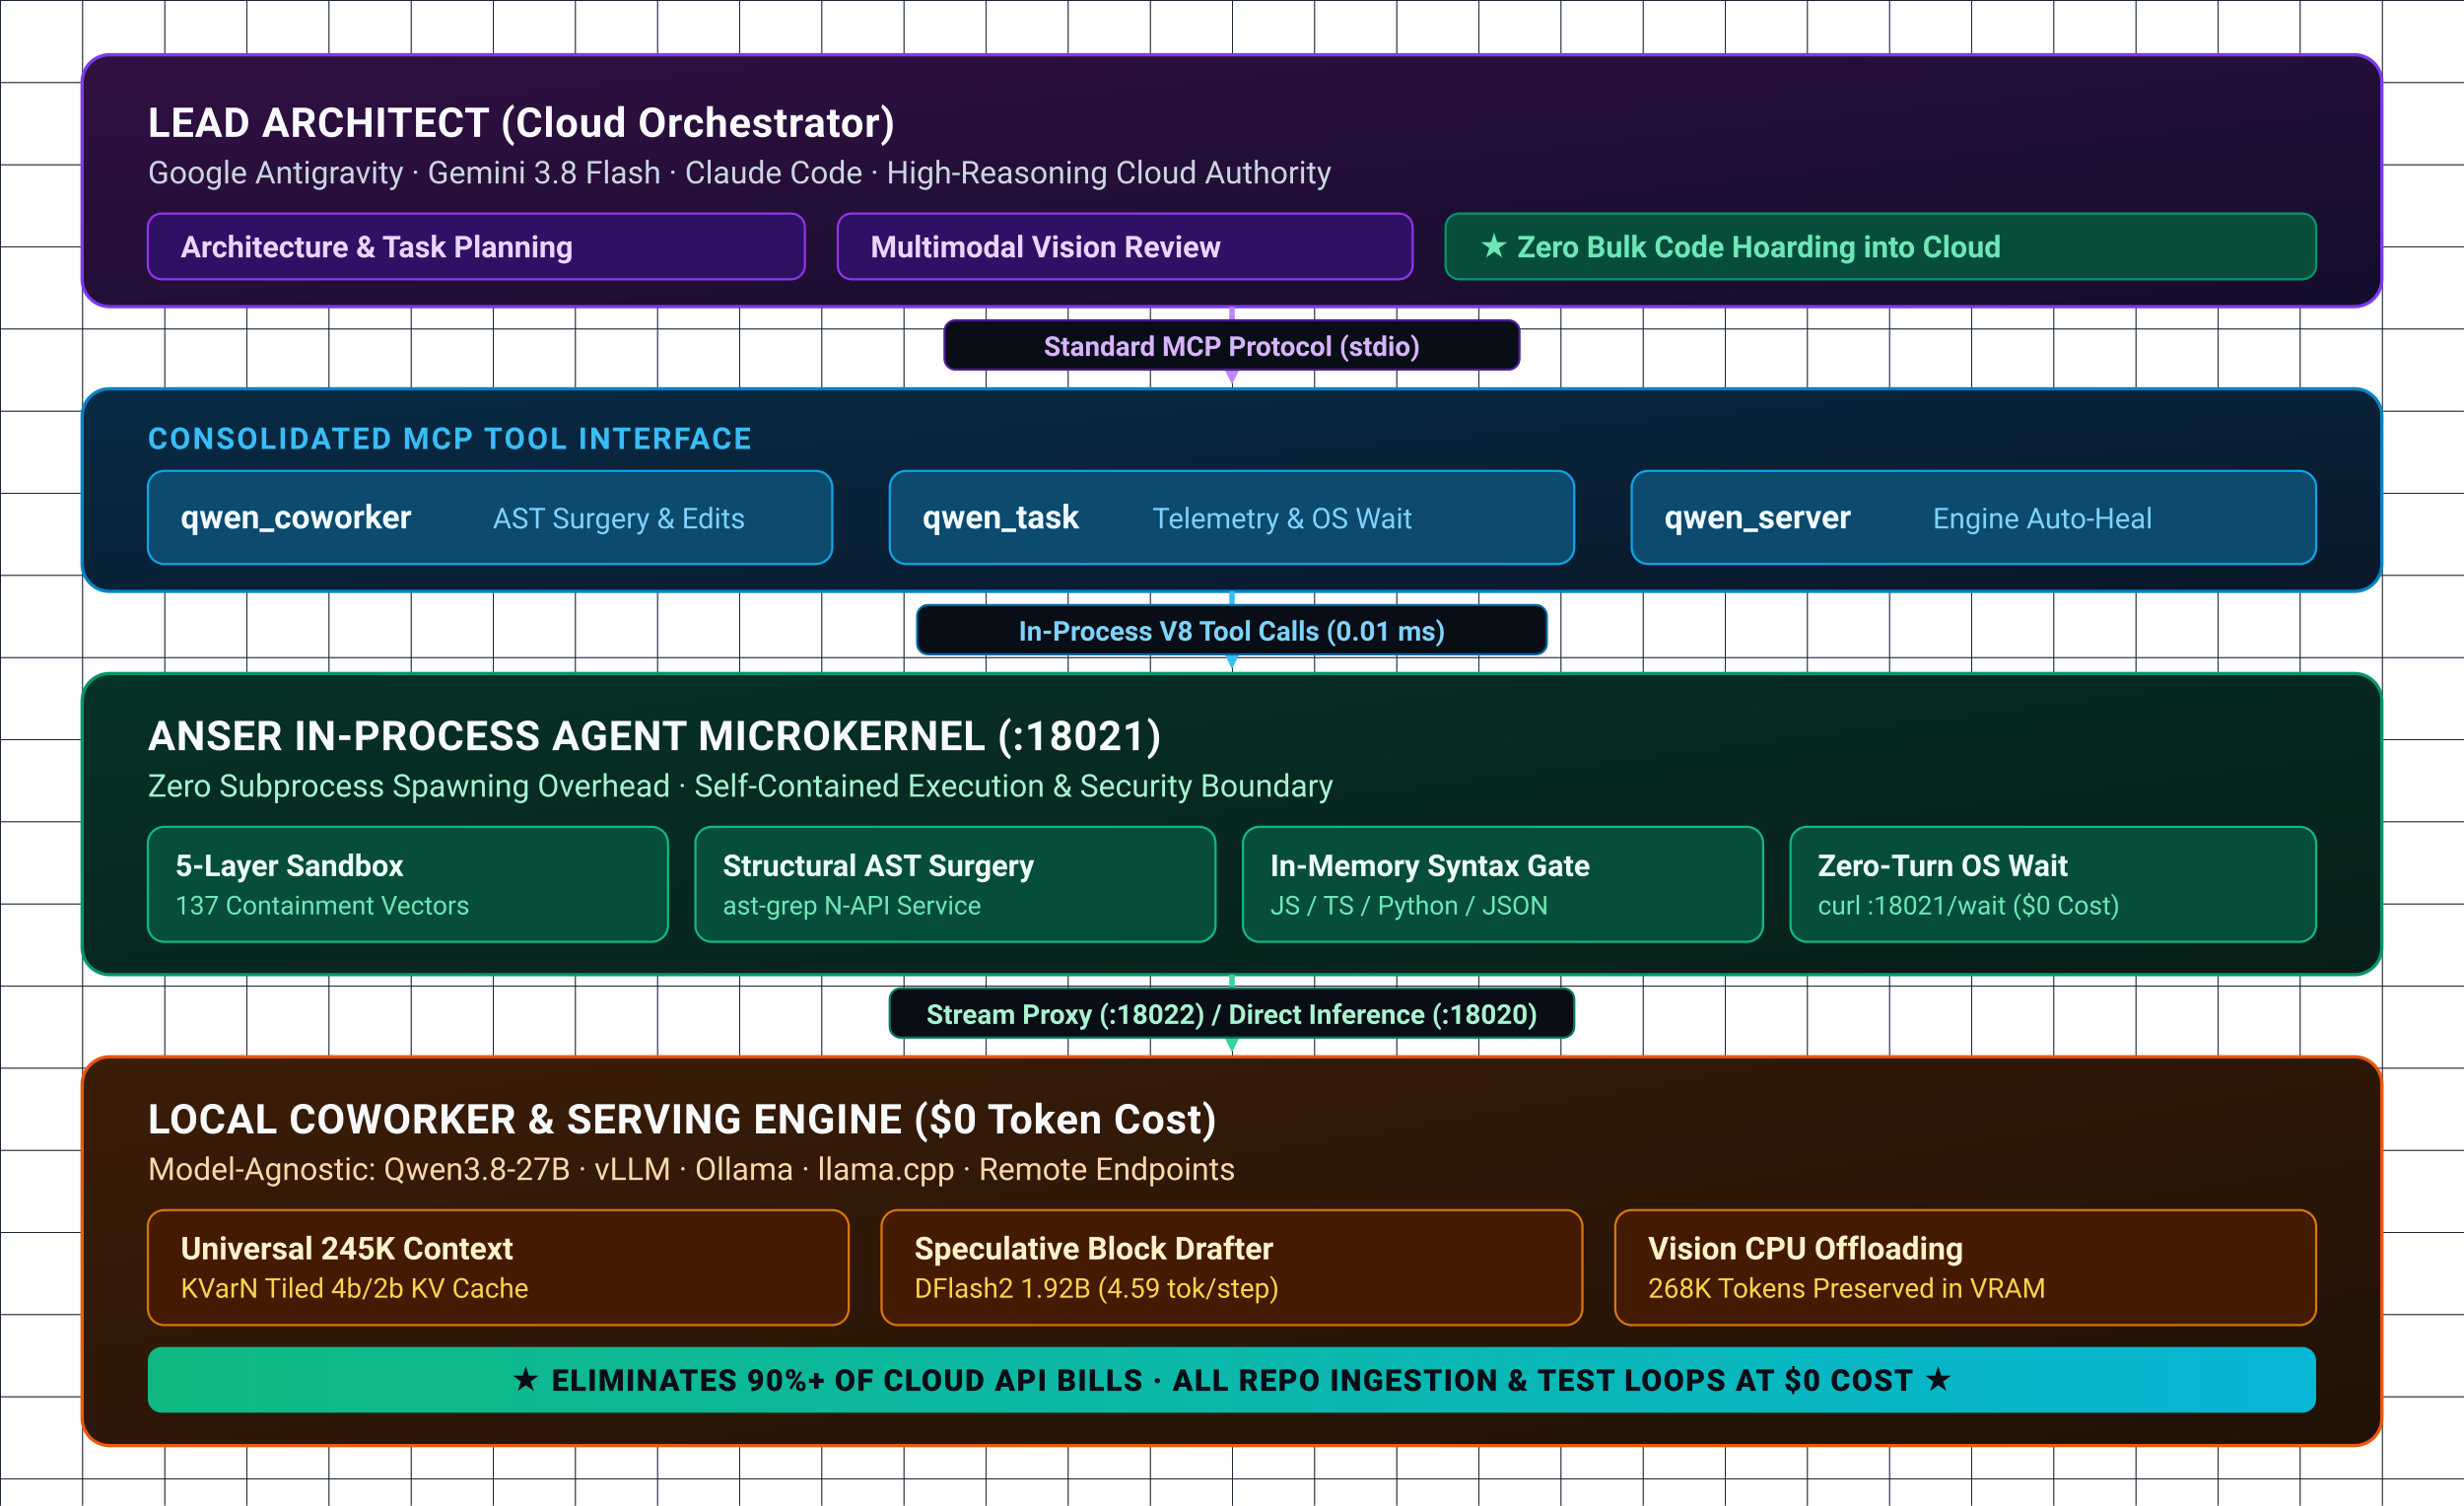
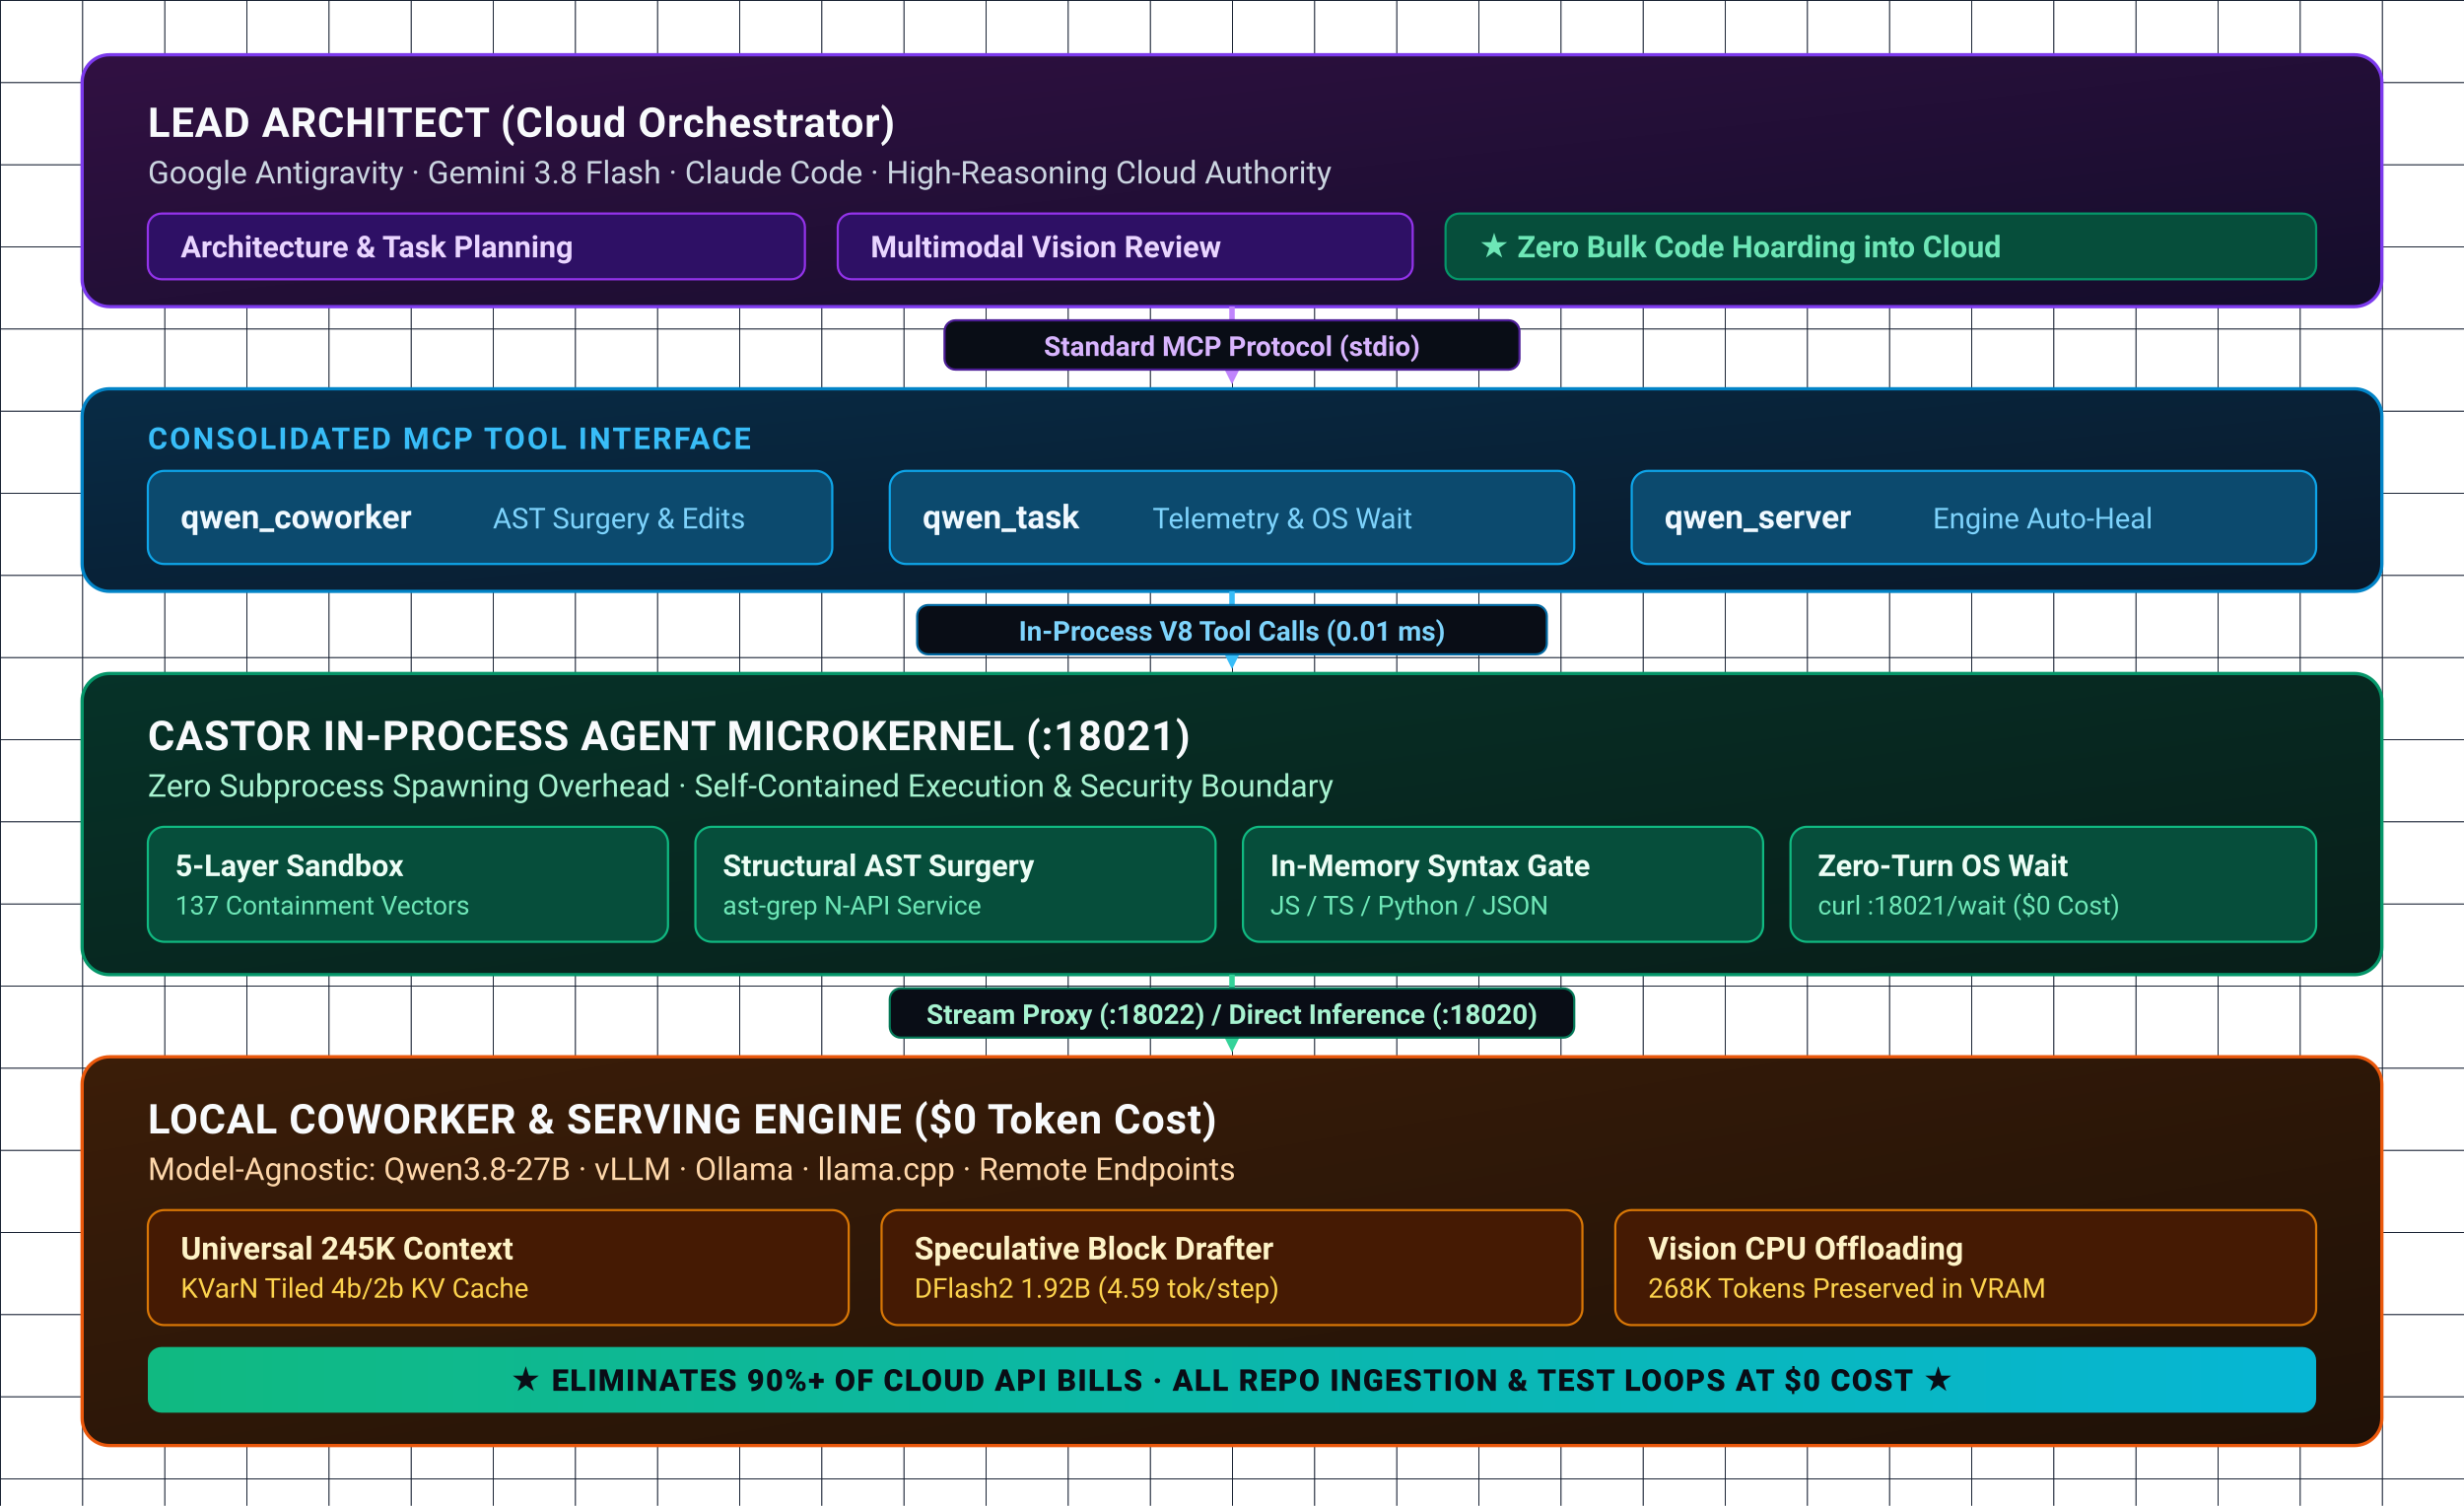
<svg xmlns="http://www.w3.org/2000/svg" viewBox="0 0 900 550" width="100%" height="100%" style="background:#080c14; font-family:-apple-system, BlinkMacSystemFont, 'Segoe UI', Roboto, Helvetica, Arial, sans-serif;">
  <defs>
    <linearGradient id="cloudGrad" x1="0%" y1="0%" x2="100%" y2="100%">
      <stop offset="0%" stop-color="#311042" />
      <stop offset="100%" stop-color="#140d2b" />
    </linearGradient>
    <linearGradient id="mcpGrad" x1="0%" y1="0%" x2="100%" y2="100%">
      <stop offset="0%" stop-color="#082b45" />
      <stop offset="100%" stop-color="#091829" />
    </linearGradient>
    <linearGradient id="coreGrad" x1="0%" y1="0%" x2="100%" y2="100%">
      <stop offset="0%" stop-color="#063228" />
      <stop offset="100%" stop-color="#081e19" />
    </linearGradient>
    <linearGradient id="localGrad" x1="0%" y1="0%" x2="100%" y2="100%">
      <stop offset="0%" stop-color="#3b1d08" />
      <stop offset="100%" stop-color="#1f1107" />
    </linearGradient>
    <linearGradient id="badgeGreen" x1="0%" y1="0%" x2="100%" y2="0%">
      <stop offset="0%" stop-color="#10b981" />
      <stop offset="100%" stop-color="#06b6d4" />
    </linearGradient>
    <marker id="arrCyan" viewBox="0 0 10 10" refX="6" refY="5" markerWidth="6" markerHeight="6" orient="auto-start-reverse">
      <path d="M 0 1 L 8 5 L 0 9 z" fill="#38bdf8" />
    </marker>
    <marker id="arrPurple" viewBox="0 0 10 10" refX="6" refY="5" markerWidth="6" markerHeight="6" orient="auto-start-reverse">
      <path d="M 0 1 L 8 5 L 0 9 z" fill="#c084fc" />
    </marker>
    <marker id="arrGreen" viewBox="0 0 10 10" refX="6" refY="5" markerWidth="6" markerHeight="6" orient="auto-start-reverse">
      <path d="M 0 1 L 8 5 L 0 9 z" fill="#34d399" />
    </marker>
  </defs>
  <pattern id="gridPattern" width="30" height="30" patternUnits="userSpaceOnUse">
    <path d="M 30 0 L 0 0 0 30" fill="none" stroke="#161f30" stroke-width="0.7" />
  </pattern>
  <rect width="900" height="550" fill="url(#gridPattern)" />
  <g transform="translate(30, 20)">
    <rect width="840" height="92" rx="10" fill="url(#cloudGrad)" stroke="#7c3aed" stroke-width="1.2" />
    <text x="24" y="30" fill="#f8fafc" font-size="15" font-weight="700" letter-spacing="0.3">LEAD ARCHITECT (Cloud Orchestrator)</text>
    <text x="24" y="47" fill="#cbd5e1" font-size="11.5">Google Antigravity · Gemini 3.8 Flash · Claude Code · High-Reasoning Cloud Authority</text>
    <g transform="translate(24, 58)">
      <g transform="translate(0, 0)">
        <rect width="240" height="24" rx="5" fill="#2e1065" stroke="#9333ea" stroke-width="0.8" />
        <text x="12" y="16" fill="#e9d5ff" font-size="11" font-weight="600">Architecture &amp; Task Planning</text>
      </g>
      <g transform="translate(252, 0)">
        <rect width="210" height="24" rx="5" fill="#2e1065" stroke="#9333ea" stroke-width="0.8" />
        <text x="12" y="16" fill="#e9d5ff" font-size="11" font-weight="600">Multimodal Vision Review</text>
      </g>
      <g transform="translate(474, 0)">
        <rect width="318" height="24" rx="5" fill="#064e3b" stroke="#059669" stroke-width="0.8" />
        <text x="12" y="16" fill="#6ee7b7" font-size="11" font-weight="700">★ Zero Bulk Code Hoarding into Cloud</text>
      </g>
    </g>
  </g>
  <line x1="450" y1="112" x2="450" y2="138" stroke="#c084fc" stroke-width="2" marker-end="url(#arrPurple)" />
  <rect x="345" y="117" width="210" height="18" rx="4" fill="#090d16" stroke="#4c1d95" stroke-width="0.8" />
  <text x="450" y="130" fill="#d8b4fe" font-size="10" font-weight="600" text-anchor="middle">Standard MCP Protocol (stdio)</text>
  <g transform="translate(30, 142)">
    <rect width="840" height="74" rx="10" fill="url(#mcpGrad)" stroke="#0284c7" stroke-width="1.2" />
    <text x="24" y="22" fill="#38bdf8" font-size="11" font-weight="700" letter-spacing="0.8">CONSOLIDATED MCP TOOL INTERFACE</text>
    <g transform="translate(24, 30)">
      <rect width="250" height="34" rx="6" fill="#0c4a6e" stroke="#0ea5e9" stroke-width="0.8" />
      <text x="12" y="21" fill="#f0f9ff" font-size="12" font-weight="700">qwen_coworker</text>
      <text x="126" y="21" fill="#7dd3fc" font-size="10.5">AST Surgery &amp; Edits</text>
    </g>
    <g transform="translate(295, 30)">
      <rect width="250" height="34" rx="6" fill="#0c4a6e" stroke="#0ea5e9" stroke-width="0.8" />
      <text x="12" y="21" fill="#f0f9ff" font-size="12" font-weight="700">qwen_task</text>
      <text x="96" y="21" fill="#7dd3fc" font-size="10.5">Telemetry &amp; OS Wait</text>
    </g>
    <g transform="translate(566, 30)">
      <rect width="250" height="34" rx="6" fill="#0c4a6e" stroke="#0ea5e9" stroke-width="0.8" />
      <text x="12" y="21" fill="#f0f9ff" font-size="12" font-weight="700">qwen_server</text>
      <text x="110" y="21" fill="#7dd3fc" font-size="10.5">Engine Auto-Heal</text>
    </g>
  </g>
  <line x1="450" y1="216" x2="450" y2="242" stroke="#38bdf8" stroke-width="2" marker-end="url(#arrCyan)" />
  <rect x="335" y="221" width="230" height="18" rx="4" fill="#090d16" stroke="#0369a1" stroke-width="0.8" />
  <text x="450" y="234" fill="#7dd3fc" font-size="10" font-weight="600" text-anchor="middle">In-Process V8 Tool Calls (0.01 ms)</text>
  <g transform="translate(30, 246)">
    <rect width="840" height="110" rx="10" fill="url(#coreGrad)" stroke="#059669" stroke-width="1.2" />
-     <text x="24" y="28" fill="#f8fafc" font-size="15" font-weight="700" letter-spacing="0.3">ANSER IN-PROCESS AGENT MICROKERNEL (:18021)</text>
+     <text x="24" y="28" fill="#f8fafc" font-size="15" font-weight="700" letter-spacing="0.3">CASTOR IN-PROCESS AGENT MICROKERNEL (:18021)</text>
    <text x="24" y="45" fill="#a7f3d0" font-size="11.5">Zero Subprocess Spawning Overhead · Self-Contained Execution &amp; Security Boundary</text>
    <g transform="translate(24, 56)">
      <g transform="translate(0, 0)">
        <rect width="190" height="42" rx="6" fill="#064e3b" stroke="#10b981" stroke-width="0.8" />
        <text x="10" y="18" fill="#ecfdf5" font-size="11" font-weight="700">5-Layer Sandbox</text>
        <text x="10" y="32" fill="#6ee7b7" font-size="9.5">137 Containment Vectors</text>
      </g>
      <g transform="translate(200, 0)">
        <rect width="190" height="42" rx="6" fill="#064e3b" stroke="#10b981" stroke-width="0.8" />
        <text x="10" y="18" fill="#ecfdf5" font-size="11" font-weight="700">Structural AST Surgery</text>
        <text x="10" y="32" fill="#6ee7b7" font-size="9.5">ast-grep N-API Service</text>
      </g>
      <g transform="translate(400, 0)">
        <rect width="190" height="42" rx="6" fill="#064e3b" stroke="#10b981" stroke-width="0.8" />
        <text x="10" y="18" fill="#ecfdf5" font-size="11" font-weight="700">In-Memory Syntax Gate</text>
        <text x="10" y="32" fill="#6ee7b7" font-size="9.5">JS / TS / Python / JSON</text>
      </g>
      <g transform="translate(600, 0)">
        <rect width="192" height="42" rx="6" fill="#064e3b" stroke="#10b981" stroke-width="0.8" />
        <text x="10" y="18" fill="#ecfdf5" font-size="11" font-weight="700">Zero-Turn OS Wait</text>
        <text x="10" y="32" fill="#6ee7b7" font-size="9.5">curl :18021/wait ($0 Cost)</text>
      </g>
    </g>
  </g>
  <line x1="450" y1="356" x2="450" y2="382" stroke="#34d399" stroke-width="2" marker-end="url(#arrGreen)" />
  <rect x="325" y="361" width="250" height="18" rx="4" fill="#090d16" stroke="#047857" stroke-width="0.8" />
  <text x="450" y="374" fill="#a7f3d0" font-size="10" font-weight="600" text-anchor="middle">Stream Proxy (:18022) / Direct Inference (:18020)</text>
  <g transform="translate(30, 386)">
    <rect width="840" height="142" rx="10" fill="url(#localGrad)" stroke="#ea580c" stroke-width="1.2" />
    <text x="24" y="28" fill="#f8fafc" font-size="15" font-weight="700" letter-spacing="0.3">LOCAL COWORKER &amp; SERVING ENGINE ($0 Token Cost)</text>
    <text x="24" y="45" fill="#fed7aa" font-size="11.5">Model-Agnostic: Qwen3.8-27B · vLLM · Ollama · llama.cpp · Remote Endpoints</text>
    <g transform="translate(24, 56)">
      <g transform="translate(0, 0)">
        <rect width="256" height="42" rx="6" fill="#451a03" stroke="#d97706" stroke-width="0.8" />
        <text x="12" y="18" fill="#fef3c7" font-size="11.5" font-weight="700">Universal 245K Context</text>
        <text x="12" y="32" fill="#fcd34d" font-size="10">KVarN Tiled 4b/2b KV Cache</text>
      </g>
      <g transform="translate(268, 0)">
        <rect width="256" height="42" rx="6" fill="#451a03" stroke="#d97706" stroke-width="0.8" />
        <text x="12" y="18" fill="#fef3c7" font-size="11.5" font-weight="700">Speculative Block Drafter</text>
        <text x="12" y="32" fill="#fcd34d" font-size="10">DFlash2 1.92B (4.59 tok/step)</text>
      </g>
      <g transform="translate(536, 0)">
        <rect width="256" height="42" rx="6" fill="#451a03" stroke="#d97706" stroke-width="0.8" />
        <text x="12" y="18" fill="#fef3c7" font-size="11.5" font-weight="700">Vision CPU Offloading</text>
        <text x="12" y="32" fill="#fcd34d" font-size="10">268K Tokens Preserved in VRAM</text>
      </g>
    </g>
    <g transform="translate(24, 106)">
      <rect width="792" height="24" rx="5" fill="url(#badgeGreen)" />
      <text x="396" y="16" fill="#090d16" font-size="11" font-weight="800" text-anchor="middle" letter-spacing="0.5">
        ★ ELIMINATES 90%+ OF CLOUD API BILLS · ALL REPO INGESTION &amp; TEST LOOPS AT $0 COST ★
      </text>
    </g>
  </g>
</svg>
